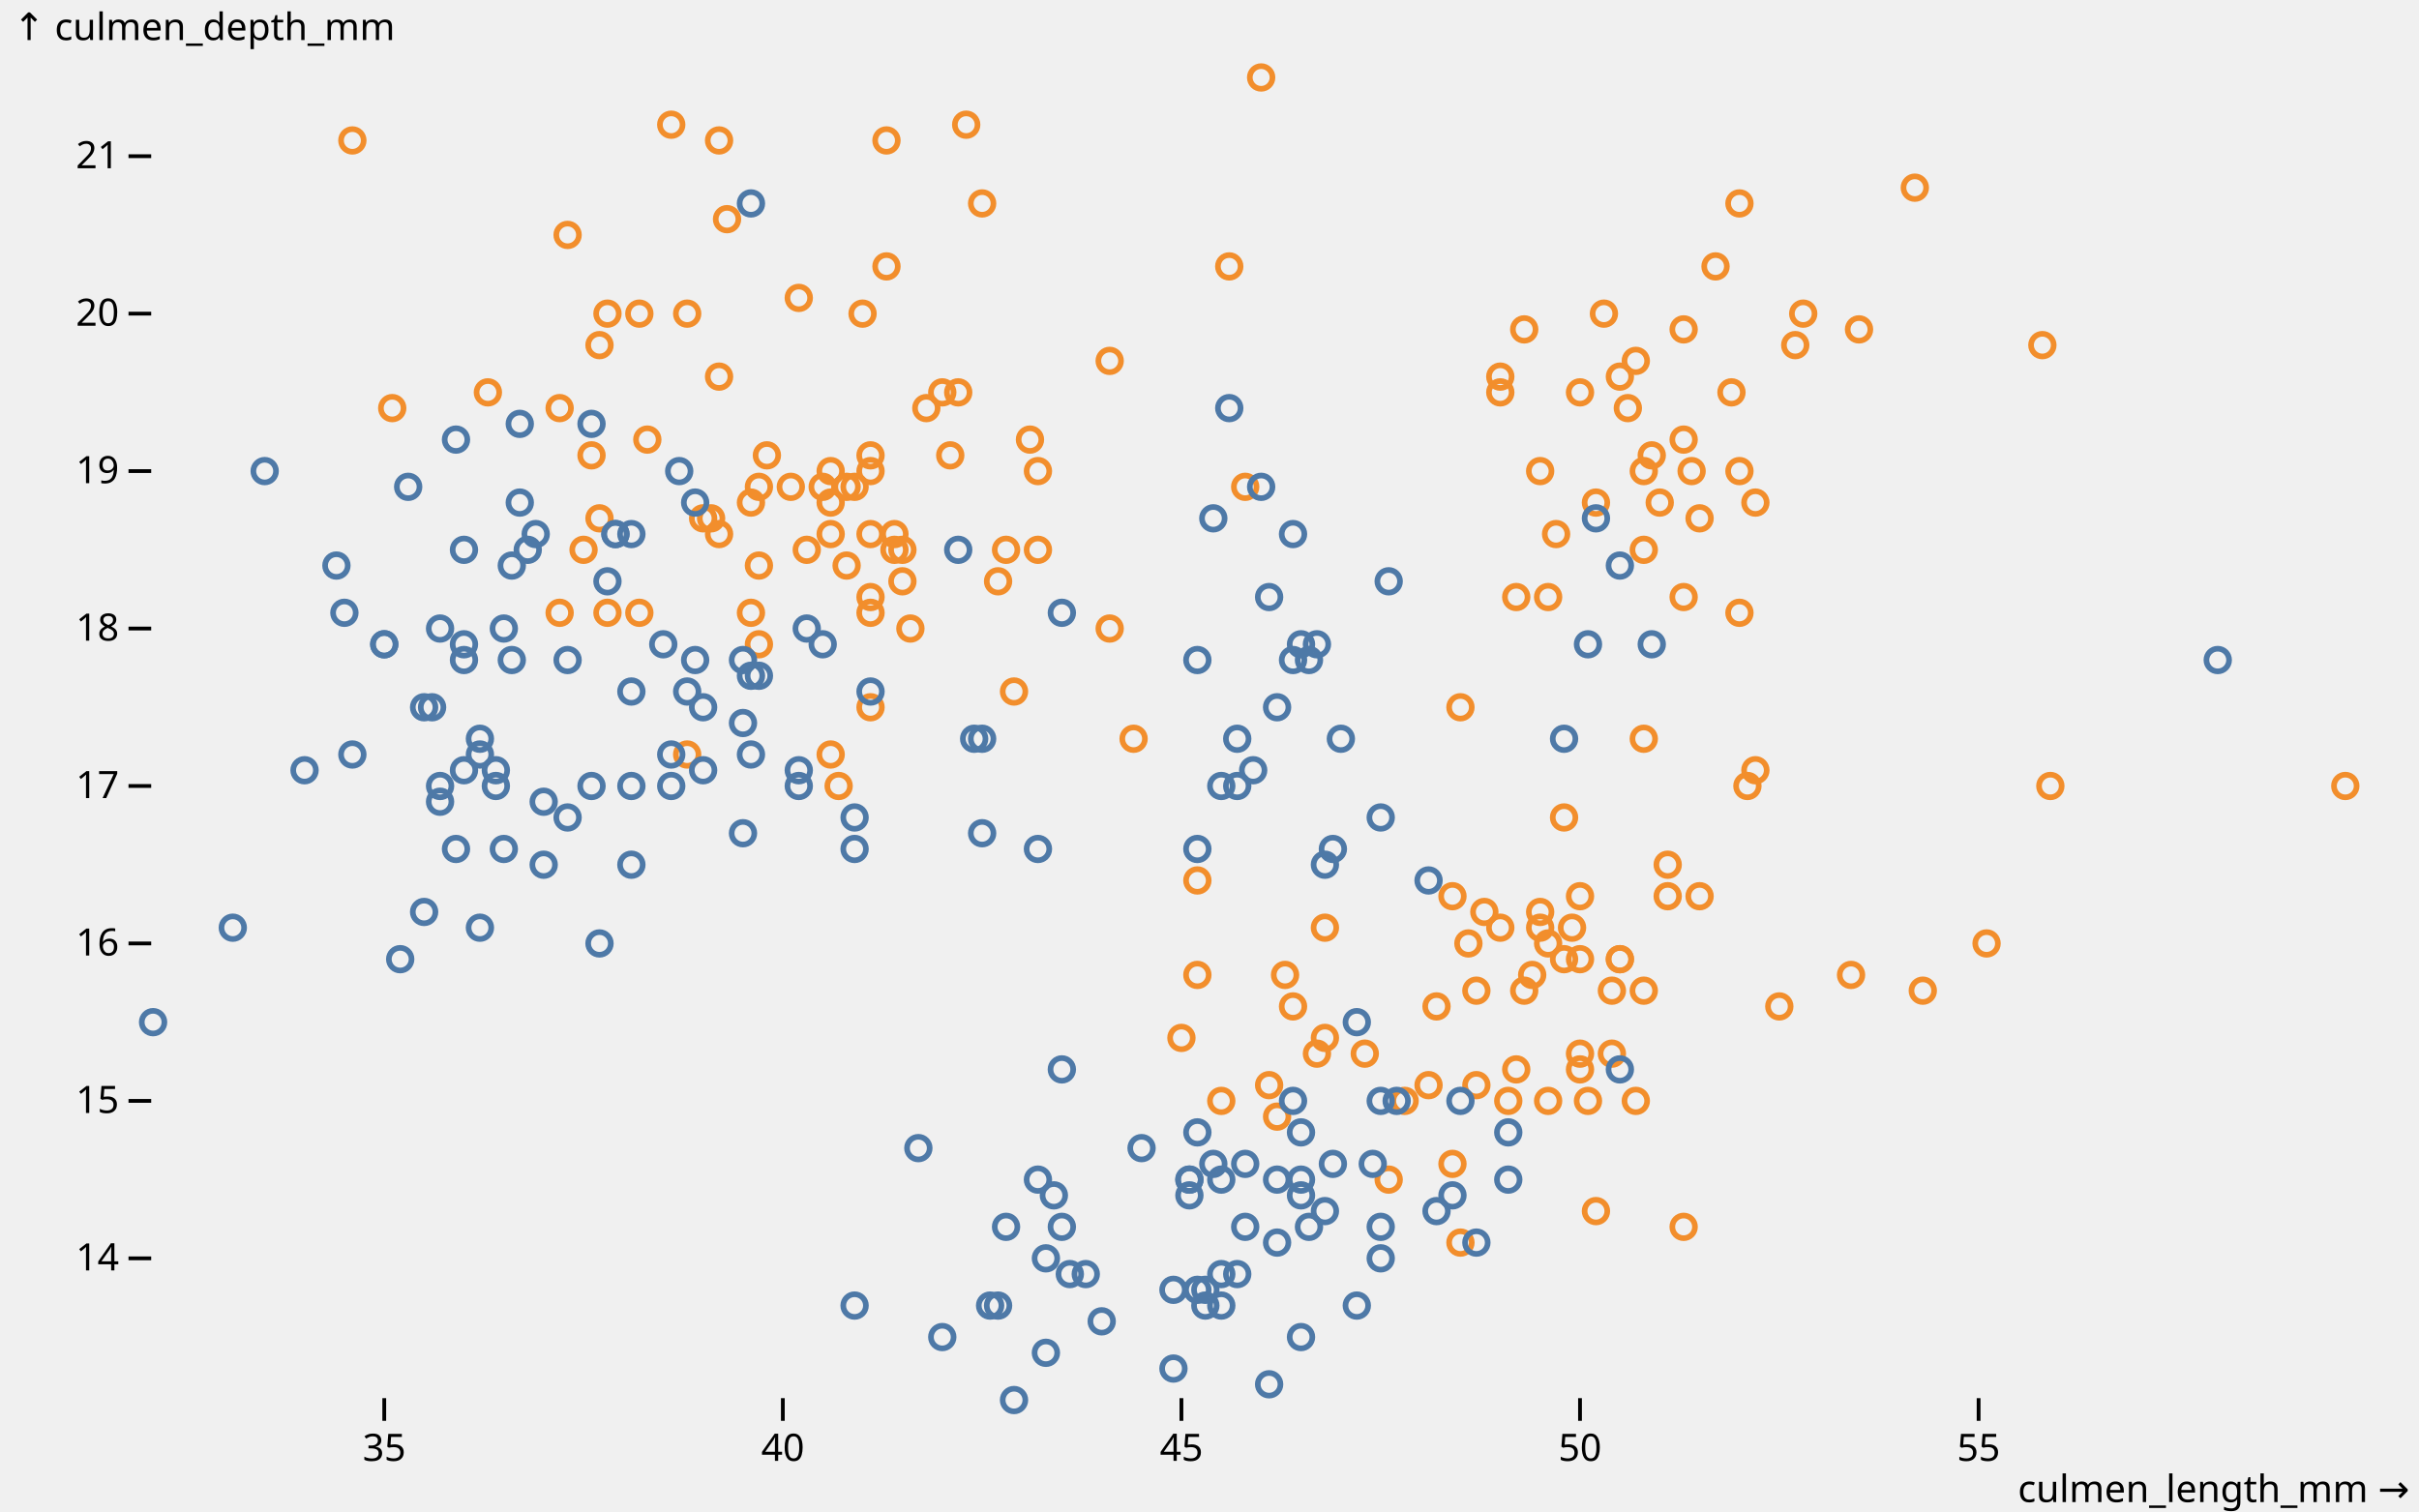
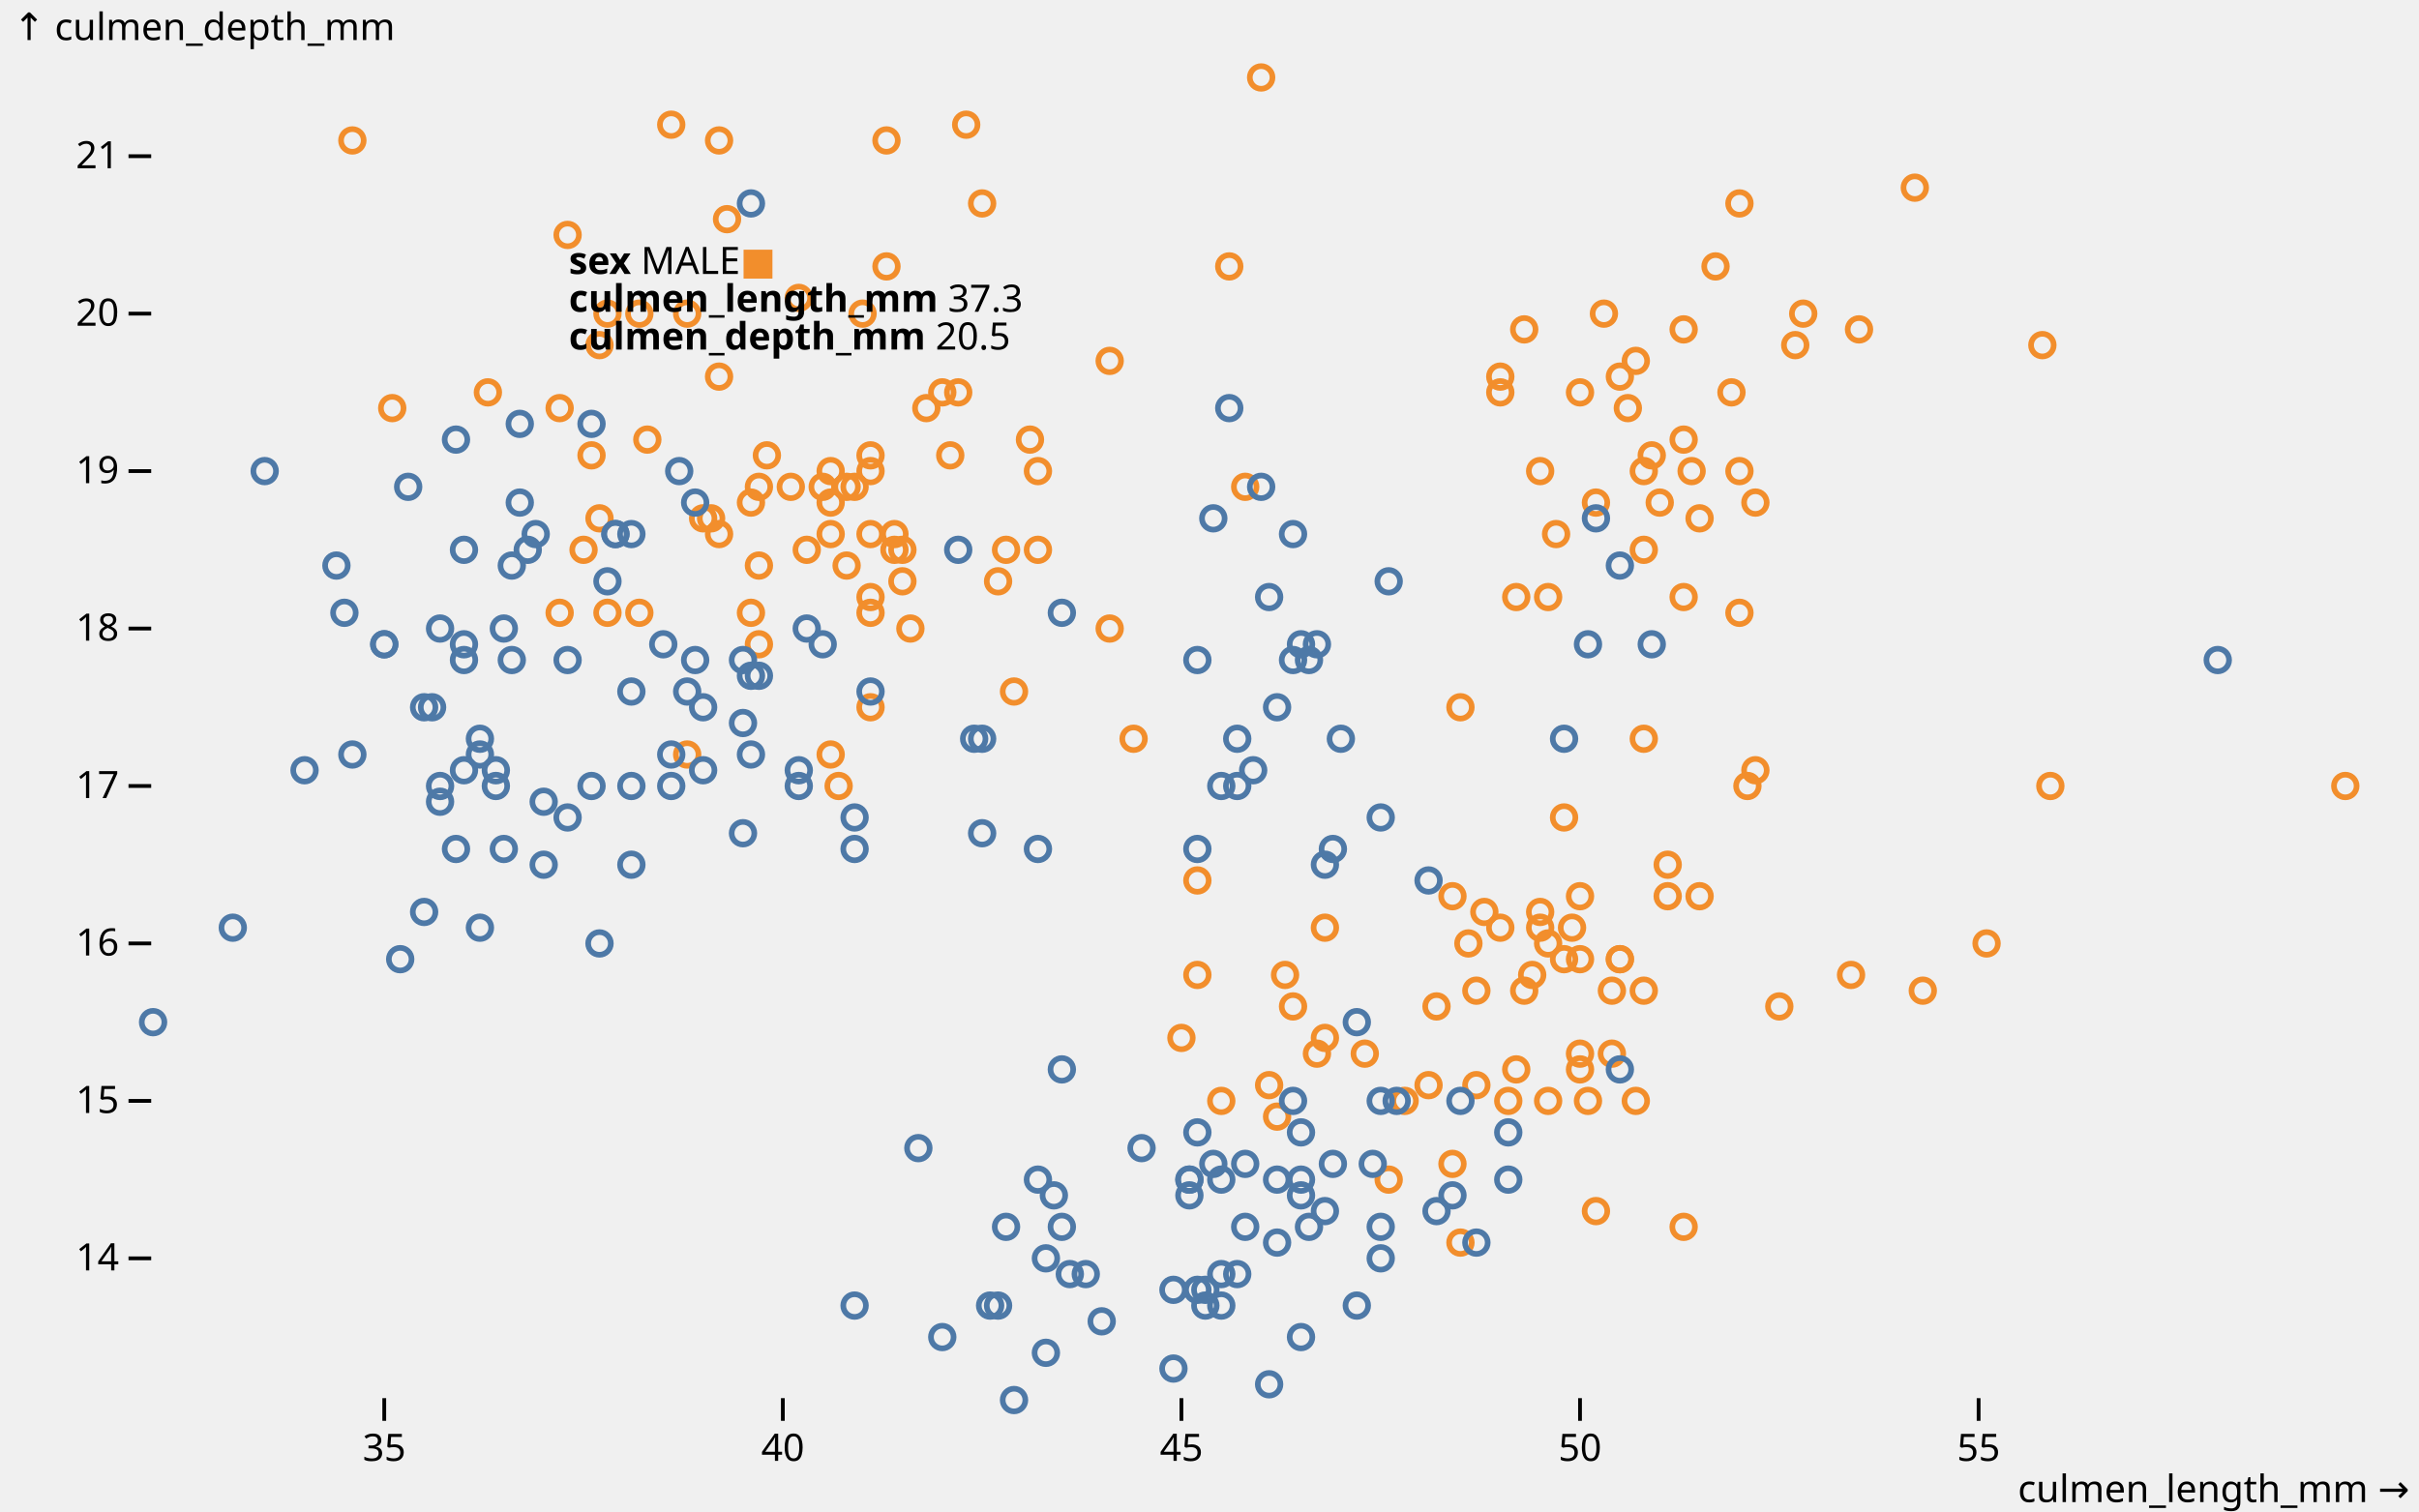
<svg xmlns="http://www.w3.org/2000/svg" class="plot" fill="currentColor" font-family="system-ui, sans-serif" font-size="10" text-anchor="middle" width="640" height="400" viewBox="0 0 640 400">
  <style>
    .plot {
      display: block;
      background: white;
      height: auto;
      height: intrinsic;
      max-width: 100%;
    }

    .plot text,
    .plot tspan {
      white-space: pre;
    }
  </style>
  <g aria-label="y-axis tick" fill="none" stroke="currentColor" transform="translate(0,0.5)">
    <path transform="translate(40,332.5)" d="M0,0L-6,0" />
    <path transform="translate(40,290.8333)" d="M0,0L-6,0" />
    <path transform="translate(40,249.1667)" d="M0,0L-6,0" />
    <path transform="translate(40,207.5)" d="M0,0L-6,0" />
    <path transform="translate(40,165.8333)" d="M0,0L-6,0" />
    <path transform="translate(40,124.1667)" d="M0,0L-6,0" />
    <path transform="translate(40,82.5)" d="M0,0L-6,0" />
    <path transform="translate(40,40.83333)" d="M0,0L-6,0" />
  </g>
  <g aria-label="y-axis tick label" text-anchor="end" font-variant="tabular-nums" transform="translate(-8.5,0.5)">
    <text y="0.32em" transform="translate(40,332.5)">14</text>
    <text y="0.32em" transform="translate(40,290.8333)">15</text>
    <text y="0.32em" transform="translate(40,249.1667)">16</text>
    <text y="0.32em" transform="translate(40,207.5)">17</text>
    <text y="0.32em" transform="translate(40,165.8333)">18</text>
    <text y="0.32em" transform="translate(40,124.1667)">19</text>
    <text y="0.32em" transform="translate(40,82.5)">20</text>
    <text y="0.32em" transform="translate(40,40.83333)">21</text>
  </g>
  <g aria-label="y-axis label" text-anchor="start" transform="translate(-36.5,-16.5)">
    <text y="0.71em" transform="translate(40,20)">↑ culmen_depth_mm</text>
  </g>
  <g aria-label="x-axis tick" fill="none" stroke="currentColor" transform="translate(0.5,0)">
    <path transform="translate(101.1636,370)" d="M0,0L0,6" />
    <path transform="translate(206.6182,370)" d="M0,0L0,6" />
    <path transform="translate(312.0727,370)" d="M0,0L0,6" />
    <path transform="translate(417.5273,370)" d="M0,0L0,6" />
    <path transform="translate(522.9818,370)" d="M0,0L0,6" />
  </g>
  <g aria-label="x-axis tick label" font-variant="tabular-nums" transform="translate(0.5,9.5)">
    <text y="0.71em" transform="translate(101.1636,370)">35</text>
    <text y="0.71em" transform="translate(206.6182,370)">40</text>
    <text y="0.71em" transform="translate(312.0727,370)">45</text>
    <text y="0.71em" transform="translate(417.5273,370)">50</text>
    <text y="0.71em" transform="translate(522.9818,370)">55</text>
  </g>
  <g aria-label="x-axis label" text-anchor="end" transform="translate(17.5,27.5)">
    <text transform="translate(620,370)">culmen_length_mm →</text>
  </g>
  <g aria-label="dot" fill="none" stroke-width="1.5" transform="translate(0.5,0.5)">
    <circle cx="187.636" cy="136.667" r="3" stroke="#f28e2c" />
    <circle cx="191.855" cy="57.5" r="3" stroke="#f28e2c" />
    <circle cx="189.745" cy="99.167" r="3" stroke="#f28e2c" />
    <circle cx="177.091" cy="32.5" r="3" stroke="#f28e2c" />
    <circle cx="92.727" cy="36.667" r="3" stroke="#f28e2c" />
    <circle cx="259.345" cy="53.333" r="3" stroke="#f28e2c" />
    <circle cx="333.164" cy="20" r="3" stroke="#f28e2c" />
    <circle cx="158.109" cy="136.667" r="3" stroke="#f28e2c" />
    <circle cx="168.655" cy="161.667" r="3" stroke="#f28e2c" />
    <circle cx="181.309" cy="199.167" r="3" stroke="#f28e2c" />
    <circle cx="219.273" cy="140.833" r="3" stroke="#f28e2c" />
    <circle cx="217.164" cy="128.333" r="3" stroke="#f28e2c" />
    <circle cx="147.564" cy="161.667" r="3" stroke="#f28e2c" />
    <circle cx="225.6" cy="128.333" r="3" stroke="#f28e2c" />
    <circle cx="189.745" cy="36.667" r="3" stroke="#f28e2c" />
    <circle cx="181.309" cy="82.5" r="3" stroke="#f28e2c" />
    <circle cx="202.4" cy="120" r="3" stroke="#f28e2c" />
    <circle cx="223.491" cy="149.167" r="3" stroke="#f28e2c" />
    <circle cx="293.091" cy="95" r="3" stroke="#f28e2c" />
    <circle cx="198.182" cy="132.5" r="3" stroke="#f28e2c" />
    <circle cx="229.818" cy="124.167" r="3" stroke="#f28e2c" />
    <circle cx="255.127" cy="32.5" r="3" stroke="#f28e2c" />
    <circle cx="208.727" cy="128.333" r="3" stroke="#f28e2c" />
    <circle cx="248.8" cy="103.333" r="3" stroke="#f28e2c" />
    <circle cx="236.145" cy="140.833" r="3" stroke="#f28e2c" />
    <circle cx="219.273" cy="132.5" r="3" stroke="#f28e2c" />
    <circle cx="156" cy="120" r="3" stroke="#f28e2c" />
    <circle cx="234.036" cy="36.667" r="3" stroke="#f28e2c" />
    <circle cx="229.818" cy="157.5" r="3" stroke="#f28e2c" />
    <circle cx="240.364" cy="165.833" r="3" stroke="#f28e2c" />
    <circle cx="229.818" cy="120" r="3" stroke="#f28e2c" />
    <circle cx="244.582" cy="107.5" r="3" stroke="#f28e2c" />
    <circle cx="200.291" cy="149.167" r="3" stroke="#f28e2c" />
    <circle cx="328.945" cy="128.333" r="3" stroke="#f28e2c" />
    <circle cx="265.673" cy="145" r="3" stroke="#f28e2c" />
    <circle cx="147.564" cy="107.5" r="3" stroke="#f28e2c" />
    <circle cx="250.909" cy="120" r="3" stroke="#f28e2c" />
    <circle cx="267.782" cy="182.5" r="3" stroke="#f28e2c" />
    <circle cx="103.273" cy="107.5" r="3" stroke="#f28e2c" />
    <circle cx="234.036" cy="70" r="3" stroke="#f28e2c" />
    <circle cx="128.582" cy="103.333" r="3" stroke="#f28e2c" />
    <circle cx="170.764" cy="115.833" r="3" stroke="#f28e2c" />
    <circle cx="229.818" cy="161.667" r="3" stroke="#f28e2c" />
    <circle cx="198.182" cy="161.667" r="3" stroke="#f28e2c" />
    <circle cx="223.491" cy="128.333" r="3" stroke="#f28e2c" />
    <circle cx="212.945" cy="145" r="3" stroke="#f28e2c" />
    <circle cx="274.109" cy="145" r="3" stroke="#f28e2c" />
    <circle cx="227.709" cy="82.5" r="3" stroke="#f28e2c" />
    <circle cx="160.218" cy="82.5" r="3" stroke="#f28e2c" />
    <circle cx="200.291" cy="128.333" r="3" stroke="#f28e2c" />
    <circle cx="168.655" cy="82.5" r="3" stroke="#f28e2c" />
    <circle cx="274.109" cy="124.167" r="3" stroke="#f28e2c" />
    <circle cx="324.727" cy="70" r="3" stroke="#f28e2c" />
    <circle cx="253.018" cy="103.333" r="3" stroke="#f28e2c" />
    <circle cx="263.564" cy="153.333" r="3" stroke="#f28e2c" />
    <circle cx="149.673" cy="61.667" r="3" stroke="#f28e2c" />
    <circle cx="229.818" cy="140.833" r="3" stroke="#f28e2c" />
    <circle cx="158.109" cy="90.833" r="3" stroke="#f28e2c" />
    <circle cx="236.145" cy="145" r="3" stroke="#f28e2c" />
    <circle cx="219.273" cy="124.167" r="3" stroke="#f28e2c" />
    <circle cx="238.255" cy="153.333" r="3" stroke="#f28e2c" />
    <circle cx="293.091" cy="165.833" r="3" stroke="#f28e2c" />
    <circle cx="272" cy="115.833" r="3" stroke="#f28e2c" />
    <circle cx="153.891" cy="145" r="3" stroke="#f28e2c" />
    <circle cx="229.818" cy="186.667" r="3" stroke="#f28e2c" />
    <circle cx="210.836" cy="78.333" r="3" stroke="#f28e2c" />
    <circle cx="200.291" cy="170" r="3" stroke="#f28e2c" />
    <circle cx="219.273" cy="199.167" r="3" stroke="#f28e2c" />
    <circle cx="221.382" cy="207.5" r="3" stroke="#f28e2c" />
    <circle cx="185.527" cy="136.667" r="3" stroke="#f28e2c" />
    <circle cx="189.745" cy="140.833" r="3" stroke="#f28e2c" />
    <circle cx="160.218" cy="161.667" r="3" stroke="#f28e2c" />
    <circle cx="238.255" cy="145" r="3" stroke="#f28e2c" />
    <circle cx="417.527" cy="103.333" r="3" stroke="#f28e2c" />
    <circle cx="444.945" cy="115.833" r="3" stroke="#f28e2c" />
    <circle cx="474.473" cy="90.833" r="3" stroke="#f28e2c" />
    <circle cx="444.945" cy="157.5" r="3" stroke="#f28e2c" />
    <circle cx="444.945" cy="86.667" r="3" stroke="#f28e2c" />
    <circle cx="453.382" cy="70" r="3" stroke="#f28e2c" />
    <circle cx="459.709" cy="161.667" r="3" stroke="#f28e2c" />
    <circle cx="428.073" cy="99.167" r="3" stroke="#f28e2c" />
    <circle cx="423.855" cy="82.5" r="3" stroke="#f28e2c" />
    <circle cx="400.655" cy="157.5" r="3" stroke="#f28e2c" />
    <circle cx="385.891" cy="186.667" r="3" stroke="#f28e2c" />
    <circle cx="430.182" cy="107.5" r="3" stroke="#f28e2c" />
    <circle cx="459.709" cy="124.167" r="3" stroke="#f28e2c" />
    <circle cx="406.982" cy="124.167" r="3" stroke="#f28e2c" />
    <circle cx="476.582" cy="82.5" r="3" stroke="#f28e2c" />
    <circle cx="506.109" cy="49.167" r="3" stroke="#f28e2c" />
    <circle cx="438.618" cy="132.5" r="3" stroke="#f28e2c" />
    <circle cx="411.2" cy="140.833" r="3" stroke="#f28e2c" />
    <circle cx="459.709" cy="53.333" r="3" stroke="#f28e2c" />
    <circle cx="491.345" cy="86.667" r="3" stroke="#f28e2c" />
    <circle cx="396.436" cy="103.333" r="3" stroke="#f28e2c" />
    <circle cx="436.509" cy="120" r="3" stroke="#f28e2c" />
    <circle cx="434.4" cy="145" r="3" stroke="#f28e2c" />
    <circle cx="396.436" cy="99.167" r="3" stroke="#f28e2c" />
    <circle cx="449.164" cy="136.667" r="3" stroke="#f28e2c" />
    <circle cx="447.055" cy="124.167" r="3" stroke="#f28e2c" />
    <circle cx="432.291" cy="95" r="3" stroke="#f28e2c" />
    <circle cx="463.927" cy="132.5" r="3" stroke="#f28e2c" />
    <circle cx="402.764" cy="86.667" r="3" stroke="#f28e2c" />
    <circle cx="421.745" cy="132.5" r="3" stroke="#f28e2c" />
    <circle cx="457.6" cy="103.333" r="3" stroke="#f28e2c" />
    <circle cx="539.855" cy="90.833" r="3" stroke="#f28e2c" />
    <circle cx="409.091" cy="157.5" r="3" stroke="#f28e2c" />
    <circle cx="434.4" cy="124.167" r="3" stroke="#f28e2c" />
    <circle cx="417.527" cy="236.667" r="3" stroke="#f28e2c" />
    <circle cx="417.527" cy="282.5" r="3" stroke="#f28e2c" />
    <circle cx="366.909" cy="311.667" r="3" stroke="#f28e2c" />
    <circle cx="347.927" cy="278.333" r="3" stroke="#f28e2c" />
    <circle cx="350.036" cy="274.167" r="3" stroke="#f28e2c" />
    <circle cx="396.436" cy="245" r="3" stroke="#f28e2c" />
    <circle cx="383.782" cy="307.5" r="3" stroke="#f28e2c" />
    <circle cx="402.764" cy="261.667" r="3" stroke="#f28e2c" />
    <circle cx="400.655" cy="282.5" r="3" stroke="#f28e2c" />
    <circle cx="390.109" cy="286.667" r="3" stroke="#f28e2c" />
    <circle cx="421.745" cy="320" r="3" stroke="#f28e2c" />
    <circle cx="339.491" cy="257.5" r="3" stroke="#f28e2c" />
    <circle cx="335.273" cy="286.667" r="3" stroke="#f28e2c" />
    <circle cx="371.127" cy="290.833" r="3" stroke="#f28e2c" />
    <circle cx="417.527" cy="278.333" r="3" stroke="#f28e2c" />
    <circle cx="360.582" cy="278.333" r="3" stroke="#f28e2c" />
    <circle cx="620" cy="207.5" r="3" stroke="#f28e2c" />
    <circle cx="383.782" cy="236.667" r="3" stroke="#f28e2c" />
    <circle cx="299.418" cy="195" r="3" stroke="#f28e2c" />
    <circle cx="390.109" cy="261.667" r="3" stroke="#f28e2c" />
    <circle cx="409.091" cy="249.167" r="3" stroke="#f28e2c" />
    <circle cx="409.091" cy="290.833" r="3" stroke="#f28e2c" />
    <circle cx="428.073" cy="253.333" r="3" stroke="#f28e2c" />
    <circle cx="428.073" cy="253.333" r="3" stroke="#f28e2c" />
    <circle cx="316.291" cy="257.5" r="3" stroke="#f28e2c" />
    <circle cx="385.891" cy="328.333" r="3" stroke="#f28e2c" />
    <circle cx="419.636" cy="290.833" r="3" stroke="#f28e2c" />
    <circle cx="312.073" cy="274.167" r="3" stroke="#f28e2c" />
    <circle cx="322.618" cy="290.833" r="3" stroke="#f28e2c" />
    <circle cx="425.964" cy="278.333" r="3" stroke="#f28e2c" />
    <circle cx="337.382" cy="295" r="3" stroke="#f28e2c" />
    <circle cx="508.218" cy="261.667" r="3" stroke="#f28e2c" />
    <circle cx="413.309" cy="215.833" r="3" stroke="#f28e2c" />
    <circle cx="406.982" cy="240.833" r="3" stroke="#f28e2c" />
    <circle cx="432.291" cy="290.833" r="3" stroke="#f28e2c" />
    <circle cx="341.6" cy="265.833" r="3" stroke="#f28e2c" />
    <circle cx="379.564" cy="265.833" r="3" stroke="#f28e2c" />
    <circle cx="388" cy="249.167" r="3" stroke="#f28e2c" />
    <circle cx="440.727" cy="236.667" r="3" stroke="#f28e2c" />
    <circle cx="316.291" cy="232.5" r="3" stroke="#f28e2c" />
    <circle cx="470.255" cy="265.833" r="3" stroke="#f28e2c" />
    <circle cx="417.527" cy="253.333" r="3" stroke="#f28e2c" />
    <circle cx="434.4" cy="195" r="3" stroke="#f28e2c" />
    <circle cx="444.945" cy="324.167" r="3" stroke="#f28e2c" />
    <circle cx="461.818" cy="207.5" r="3" stroke="#f28e2c" />
    <circle cx="463.927" cy="203.333" r="3" stroke="#f28e2c" />
    <circle cx="406.982" cy="245" r="3" stroke="#f28e2c" />
    <circle cx="434.4" cy="261.667" r="3" stroke="#f28e2c" />
    <circle cx="404.873" cy="257.5" r="3" stroke="#f28e2c" />
    <circle cx="440.727" cy="228.333" r="3" stroke="#f28e2c" />
    <circle cx="541.964" cy="207.5" r="3" stroke="#f28e2c" />
    <circle cx="398.545" cy="290.833" r="3" stroke="#f28e2c" />
    <circle cx="350.036" cy="245" r="3" stroke="#f28e2c" />
    <circle cx="489.236" cy="257.5" r="3" stroke="#f28e2c" />
    <circle cx="377.455" cy="286.667" r="3" stroke="#f28e2c" />
    <circle cx="413.309" cy="253.333" r="3" stroke="#f28e2c" />
    <circle cx="449.164" cy="236.667" r="3" stroke="#f28e2c" />
    <circle cx="525.091" cy="249.167" r="3" stroke="#f28e2c" />
    <circle cx="392.218" cy="240.833" r="3" stroke="#f28e2c" />
    <circle cx="425.964" cy="261.667" r="3" stroke="#f28e2c" />
    <circle cx="415.418" cy="245" r="3" stroke="#f28e2c" />
  </g>
  <g aria-label="dot" fill="none" stroke-width="1.5" transform="translate(0.5,0.5)">
    <circle cx="196.073" cy="190.833" r="3" stroke="#4e79a7" />
    <circle cx="212.945" cy="165.833" r="3" stroke="#4e79a7" />
    <circle cx="137.018" cy="111.667" r="3" stroke="#4e79a7" />
    <circle cx="183.418" cy="174.167" r="3" stroke="#4e79a7" />
    <circle cx="229.818" cy="182.5" r="3" stroke="#4e79a7" />
    <circle cx="134.909" cy="174.167" r="3" stroke="#4e79a7" />
    <circle cx="179.2" cy="124.167" r="3" stroke="#4e79a7" />
    <circle cx="88.509" cy="149.167" r="3" stroke="#4e79a7" />
    <circle cx="160.218" cy="153.333" r="3" stroke="#4e79a7" />
    <circle cx="120.145" cy="115.833" r="3" stroke="#4e79a7" />
    <circle cx="107.491" cy="128.333" r="3" stroke="#4e79a7" />
    <circle cx="217.164" cy="170" r="3" stroke="#4e79a7" />
    <circle cx="162.327" cy="140.833" r="3" stroke="#4e79a7" />
    <circle cx="196.073" cy="220" r="3" stroke="#4e79a7" />
    <circle cx="196.073" cy="174.167" r="3" stroke="#4e79a7" />
    <circle cx="130.691" cy="207.5" r="3" stroke="#4e79a7" />
    <circle cx="253.018" cy="145" r="3" stroke="#4e79a7" />
    <circle cx="156" cy="111.667" r="3" stroke="#4e79a7" />
    <circle cx="132.8" cy="165.833" r="3" stroke="#4e79a7" />
    <circle cx="122.255" cy="145" r="3" stroke="#4e79a7" />
    <circle cx="143.345" cy="211.667" r="3" stroke="#4e79a7" />
    <circle cx="122.255" cy="170" r="3" stroke="#4e79a7" />
    <circle cx="198.182" cy="178.333" r="3" stroke="#4e79a7" />
    <circle cx="101.164" cy="170" r="3" stroke="#4e79a7" />
    <circle cx="90.618" cy="161.667" r="3" stroke="#4e79a7" />
    <circle cx="185.527" cy="186.667" r="3" stroke="#4e79a7" />
    <circle cx="132.8" cy="224.167" r="3" stroke="#4e79a7" />
    <circle cx="115.927" cy="211.667" r="3" stroke="#4e79a7" />
    <circle cx="156" cy="207.5" r="3" stroke="#4e79a7" />
    <circle cx="130.691" cy="203.333" r="3" stroke="#4e79a7" />
    <circle cx="111.709" cy="240.833" r="3" stroke="#4e79a7" />
    <circle cx="120.145" cy="224.167" r="3" stroke="#4e79a7" />
    <circle cx="69.527" cy="124.167" r="3" stroke="#4e79a7" />
    <circle cx="198.182" cy="199.167" r="3" stroke="#4e79a7" />
    <circle cx="111.709" cy="186.667" r="3" stroke="#4e79a7" />
    <circle cx="225.6" cy="215.833" r="3" stroke="#4e79a7" />
    <circle cx="126.473" cy="245" r="3" stroke="#4e79a7" />
    <circle cx="92.727" cy="199.167" r="3" stroke="#4e79a7" />
    <circle cx="137.018" cy="132.5" r="3" stroke="#4e79a7" />
    <circle cx="149.673" cy="174.167" r="3" stroke="#4e79a7" />
    <circle cx="141.236" cy="140.833" r="3" stroke="#4e79a7" />
    <circle cx="183.418" cy="132.5" r="3" stroke="#4e79a7" />
    <circle cx="115.927" cy="165.833" r="3" stroke="#4e79a7" />
    <circle cx="80.073" cy="203.333" r="3" stroke="#4e79a7" />
    <circle cx="126.473" cy="195" r="3" stroke="#4e79a7" />
    <circle cx="166.545" cy="140.833" r="3" stroke="#4e79a7" />
    <circle cx="61.091" cy="245" r="3" stroke="#4e79a7" />
    <circle cx="101.164" cy="170" r="3" stroke="#4e79a7" />
    <circle cx="158.109" cy="249.167" r="3" stroke="#4e79a7" />
    <circle cx="162.327" cy="140.833" r="3" stroke="#4e79a7" />
    <circle cx="177.091" cy="199.167" r="3" stroke="#4e79a7" />
    <circle cx="166.545" cy="207.5" r="3" stroke="#4e79a7" />
    <circle cx="166.545" cy="228.333" r="3" stroke="#4e79a7" />
    <circle cx="200.291" cy="178.333" r="3" stroke="#4e79a7" />
    <circle cx="198.182" cy="53.333" r="3" stroke="#4e79a7" />
    <circle cx="177.091" cy="207.5" r="3" stroke="#4e79a7" />
    <circle cx="115.927" cy="207.5" r="3" stroke="#4e79a7" />
    <circle cx="126.473" cy="199.167" r="3" stroke="#4e79a7" />
    <circle cx="210.836" cy="207.5" r="3" stroke="#4e79a7" />
    <circle cx="105.382" cy="253.333" r="3" stroke="#4e79a7" />
    <circle cx="181.309" cy="182.5" r="3" stroke="#4e79a7" />
    <circle cx="185.527" cy="203.333" r="3" stroke="#4e79a7" />
    <circle cx="174.982" cy="170" r="3" stroke="#4e79a7" />
    <circle cx="139.127" cy="145" r="3" stroke="#4e79a7" />
    <circle cx="166.545" cy="182.5" r="3" stroke="#4e79a7" />
    <circle cx="113.818" cy="186.667" r="3" stroke="#4e79a7" />
    <circle cx="143.345" cy="228.333" r="3" stroke="#4e79a7" />
    <circle cx="210.836" cy="203.333" r="3" stroke="#4e79a7" />
    <circle cx="40" cy="270" r="3" stroke="#4e79a7" />
    <circle cx="149.673" cy="215.833" r="3" stroke="#4e79a7" />
    <circle cx="134.909" cy="149.167" r="3" stroke="#4e79a7" />
    <circle cx="122.255" cy="174.167" r="3" stroke="#4e79a7" />
    <circle cx="122.255" cy="203.333" r="3" stroke="#4e79a7" />
    <circle cx="343.709" cy="170" r="3" stroke="#4e79a7" />
    <circle cx="320.509" cy="136.667" r="3" stroke="#4e79a7" />
    <circle cx="316.291" cy="174.167" r="3" stroke="#4e79a7" />
    <circle cx="335.273" cy="157.5" r="3" stroke="#4e79a7" />
    <circle cx="333.164" cy="128.333" r="3" stroke="#4e79a7" />
    <circle cx="345.818" cy="174.167" r="3" stroke="#4e79a7" />
    <circle cx="354.255" cy="195" r="3" stroke="#4e79a7" />
    <circle cx="331.055" cy="203.333" r="3" stroke="#4e79a7" />
    <circle cx="586.255" cy="174.167" r="3" stroke="#4e79a7" />
    <circle cx="341.6" cy="140.833" r="3" stroke="#4e79a7" />
    <circle cx="257.236" cy="195" r="3" stroke="#4e79a7" />
    <circle cx="274.109" cy="224.167" r="3" stroke="#4e79a7" />
    <circle cx="347.927" cy="170" r="3" stroke="#4e79a7" />
    <circle cx="428.073" cy="149.167" r="3" stroke="#4e79a7" />
    <circle cx="341.6" cy="174.167" r="3" stroke="#4e79a7" />
    <circle cx="225.6" cy="224.167" r="3" stroke="#4e79a7" />
    <circle cx="259.345" cy="220" r="3" stroke="#4e79a7" />
    <circle cx="364.8" cy="215.833" r="3" stroke="#4e79a7" />
    <circle cx="366.909" cy="153.333" r="3" stroke="#4e79a7" />
    <circle cx="352.145" cy="224.167" r="3" stroke="#4e79a7" />
    <circle cx="337.382" cy="186.667" r="3" stroke="#4e79a7" />
    <circle cx="322.618" cy="207.5" r="3" stroke="#4e79a7" />
    <circle cx="436.509" cy="170" r="3" stroke="#4e79a7" />
    <circle cx="419.636" cy="170" r="3" stroke="#4e79a7" />
    <circle cx="413.309" cy="195" r="3" stroke="#4e79a7" />
    <circle cx="377.455" cy="232.5" r="3" stroke="#4e79a7" />
    <circle cx="326.836" cy="195" r="3" stroke="#4e79a7" />
    <circle cx="259.345" cy="195" r="3" stroke="#4e79a7" />
    <circle cx="316.291" cy="224.167" r="3" stroke="#4e79a7" />
    <circle cx="324.727" cy="107.5" r="3" stroke="#4e79a7" />
    <circle cx="350.036" cy="228.333" r="3" stroke="#4e79a7" />
    <circle cx="326.836" cy="207.5" r="3" stroke="#4e79a7" />
    <circle cx="280.436" cy="161.667" r="3" stroke="#4e79a7" />
    <circle cx="421.745" cy="136.667" r="3" stroke="#4e79a7" />
    <circle cx="335.273" cy="365.833" r="3" stroke="#4e79a7" />
    <circle cx="390.109" cy="328.333" r="3" stroke="#4e79a7" />
    <circle cx="343.709" cy="353.333" r="3" stroke="#4e79a7" />
    <circle cx="320.509" cy="307.5" r="3" stroke="#4e79a7" />
    <circle cx="276.218" cy="357.5" r="3" stroke="#4e79a7" />
    <circle cx="225.6" cy="345" r="3" stroke="#4e79a7" />
    <circle cx="322.618" cy="345" r="3" stroke="#4e79a7" />
    <circle cx="328.945" cy="307.5" r="3" stroke="#4e79a7" />
    <circle cx="248.8" cy="353.333" r="3" stroke="#4e79a7" />
    <circle cx="337.382" cy="311.667" r="3" stroke="#4e79a7" />
    <circle cx="314.182" cy="311.667" r="3" stroke="#4e79a7" />
    <circle cx="343.709" cy="311.667" r="3" stroke="#4e79a7" />
    <circle cx="267.782" cy="370" r="3" stroke="#4e79a7" />
    <circle cx="379.564" cy="320" r="3" stroke="#4e79a7" />
    <circle cx="265.673" cy="324.167" r="3" stroke="#4e79a7" />
    <circle cx="314.182" cy="311.667" r="3" stroke="#4e79a7" />
    <circle cx="398.545" cy="299.167" r="3" stroke="#4e79a7" />
    <circle cx="261.455" cy="345" r="3" stroke="#4e79a7" />
    <circle cx="290.982" cy="349.167" r="3" stroke="#4e79a7" />
    <circle cx="263.564" cy="345" r="3" stroke="#4e79a7" />
    <circle cx="318.4" cy="345" r="3" stroke="#4e79a7" />
    <circle cx="282.545" cy="336.667" r="3" stroke="#4e79a7" />
    <circle cx="322.618" cy="336.667" r="3" stroke="#4e79a7" />
    <circle cx="309.964" cy="361.667" r="3" stroke="#4e79a7" />
    <circle cx="345.818" cy="324.167" r="3" stroke="#4e79a7" />
    <circle cx="314.182" cy="315.833" r="3" stroke="#4e79a7" />
    <circle cx="343.709" cy="315.833" r="3" stroke="#4e79a7" />
    <circle cx="286.764" cy="336.667" r="3" stroke="#4e79a7" />
    <circle cx="274.109" cy="311.667" r="3" stroke="#4e79a7" />
    <circle cx="318.4" cy="340.833" r="3" stroke="#4e79a7" />
    <circle cx="326.836" cy="336.667" r="3" stroke="#4e79a7" />
    <circle cx="328.945" cy="324.167" r="3" stroke="#4e79a7" />
    <circle cx="280.436" cy="324.167" r="3" stroke="#4e79a7" />
    <circle cx="369.018" cy="290.833" r="3" stroke="#4e79a7" />
    <circle cx="343.709" cy="299.167" r="3" stroke="#4e79a7" />
    <circle cx="341.6" cy="290.833" r="3" stroke="#4e79a7" />
    <circle cx="364.8" cy="324.167" r="3" stroke="#4e79a7" />
    <circle cx="316.291" cy="340.833" r="3" stroke="#4e79a7" />
    <circle cx="398.545" cy="311.667" r="3" stroke="#4e79a7" />
    <circle cx="362.691" cy="307.5" r="3" stroke="#4e79a7" />
    <circle cx="309.964" cy="340.833" r="3" stroke="#4e79a7" />
    <circle cx="278.327" cy="315.833" r="3" stroke="#4e79a7" />
    <circle cx="364.8" cy="332.5" r="3" stroke="#4e79a7" />
    <circle cx="364.8" cy="290.833" r="3" stroke="#4e79a7" />
    <circle cx="322.618" cy="311.667" r="3" stroke="#4e79a7" />
    <circle cx="301.527" cy="303.333" r="3" stroke="#4e79a7" />
    <circle cx="352.145" cy="307.5" r="3" stroke="#4e79a7" />
    <circle cx="383.782" cy="315.833" r="3" stroke="#4e79a7" />
    <circle cx="385.891" cy="290.833" r="3" stroke="#4e79a7" />
    <circle cx="358.473" cy="270" r="3" stroke="#4e79a7" />
    <circle cx="242.473" cy="303.333" r="3" stroke="#4e79a7" />
    <circle cx="276.218" cy="332.5" r="3" stroke="#4e79a7" />
    <circle cx="428.073" cy="282.5" r="3" stroke="#4e79a7" />
    <circle cx="280.436" cy="282.5" r="3" stroke="#4e79a7" />
    <circle cx="337.382" cy="328.333" r="3" stroke="#4e79a7" />
    <circle cx="358.473" cy="345" r="3" stroke="#4e79a7" />
    <circle cx="350.036" cy="320" r="3" stroke="#4e79a7" />
    <circle cx="316.291" cy="299.167" r="3" stroke="#4e79a7" />
  </g>
-   <g aria-label="tip" fill="white" stroke="currentColor" text-anchor="start" transform="translate(0.5,0.5)" />
+   <g aria-label="tip" fill="white" stroke="currentColor" text-anchor="start" transform="translate(0.5,0.5)">
+     <g transform="translate(150,62)">
+       <path filter="drop-shadow(0 3px 4px rgba(0,0,0,0.2))" />
+       <text fill="currentColor" fill-opacity="1" stroke="none">
+         <tspan x="0" dy="1em">​<tspan font-weight="bold">sex</tspan> MALE<tspan fill="#f28e2c" style="user-select: none;"> ■</tspan>
+         </tspan>
+         <tspan x="0" dy="1em">​<tspan font-weight="bold">culmen_length_mm</tspan> 37.3</tspan>
+         <tspan x="0" dy="1em">​<tspan font-weight="bold">culmen_depth_mm</tspan> 20.5</tspan>
+       </text>
+     </g>
+   </g>
  <g aria-label="tip" fill="white" stroke="currentColor" text-anchor="start" transform="translate(0.5,0.5)" />
</svg>
